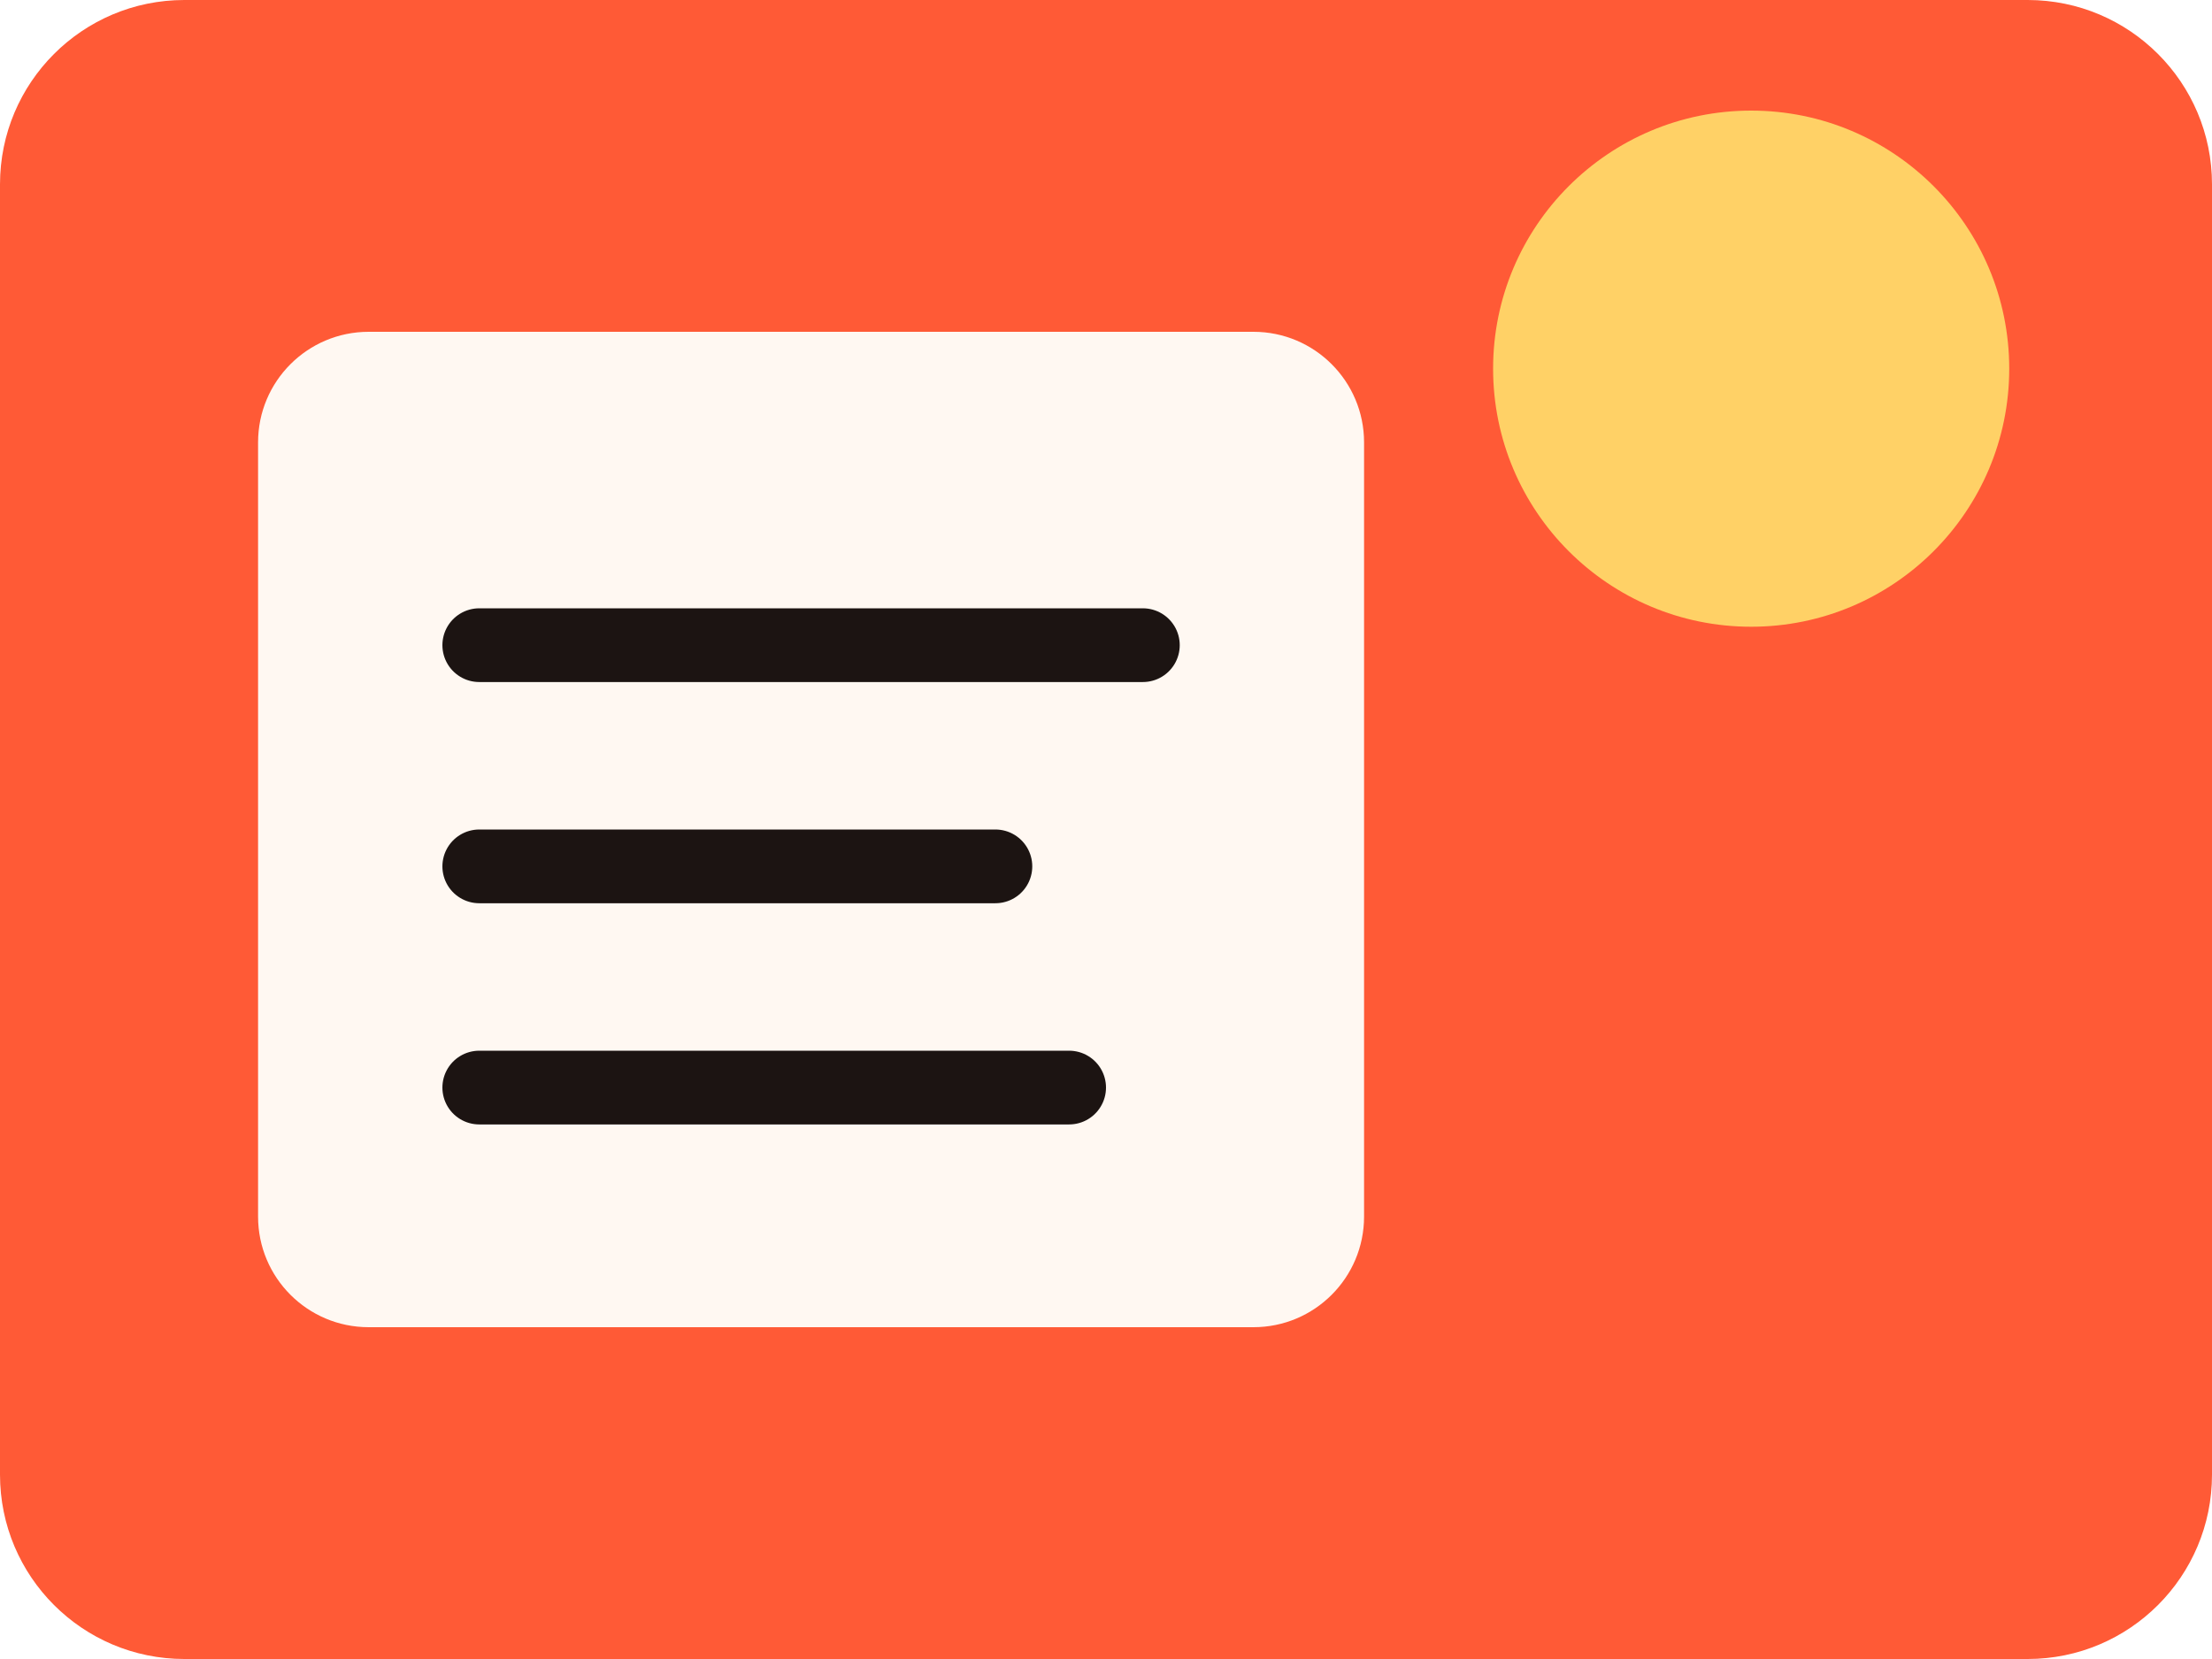
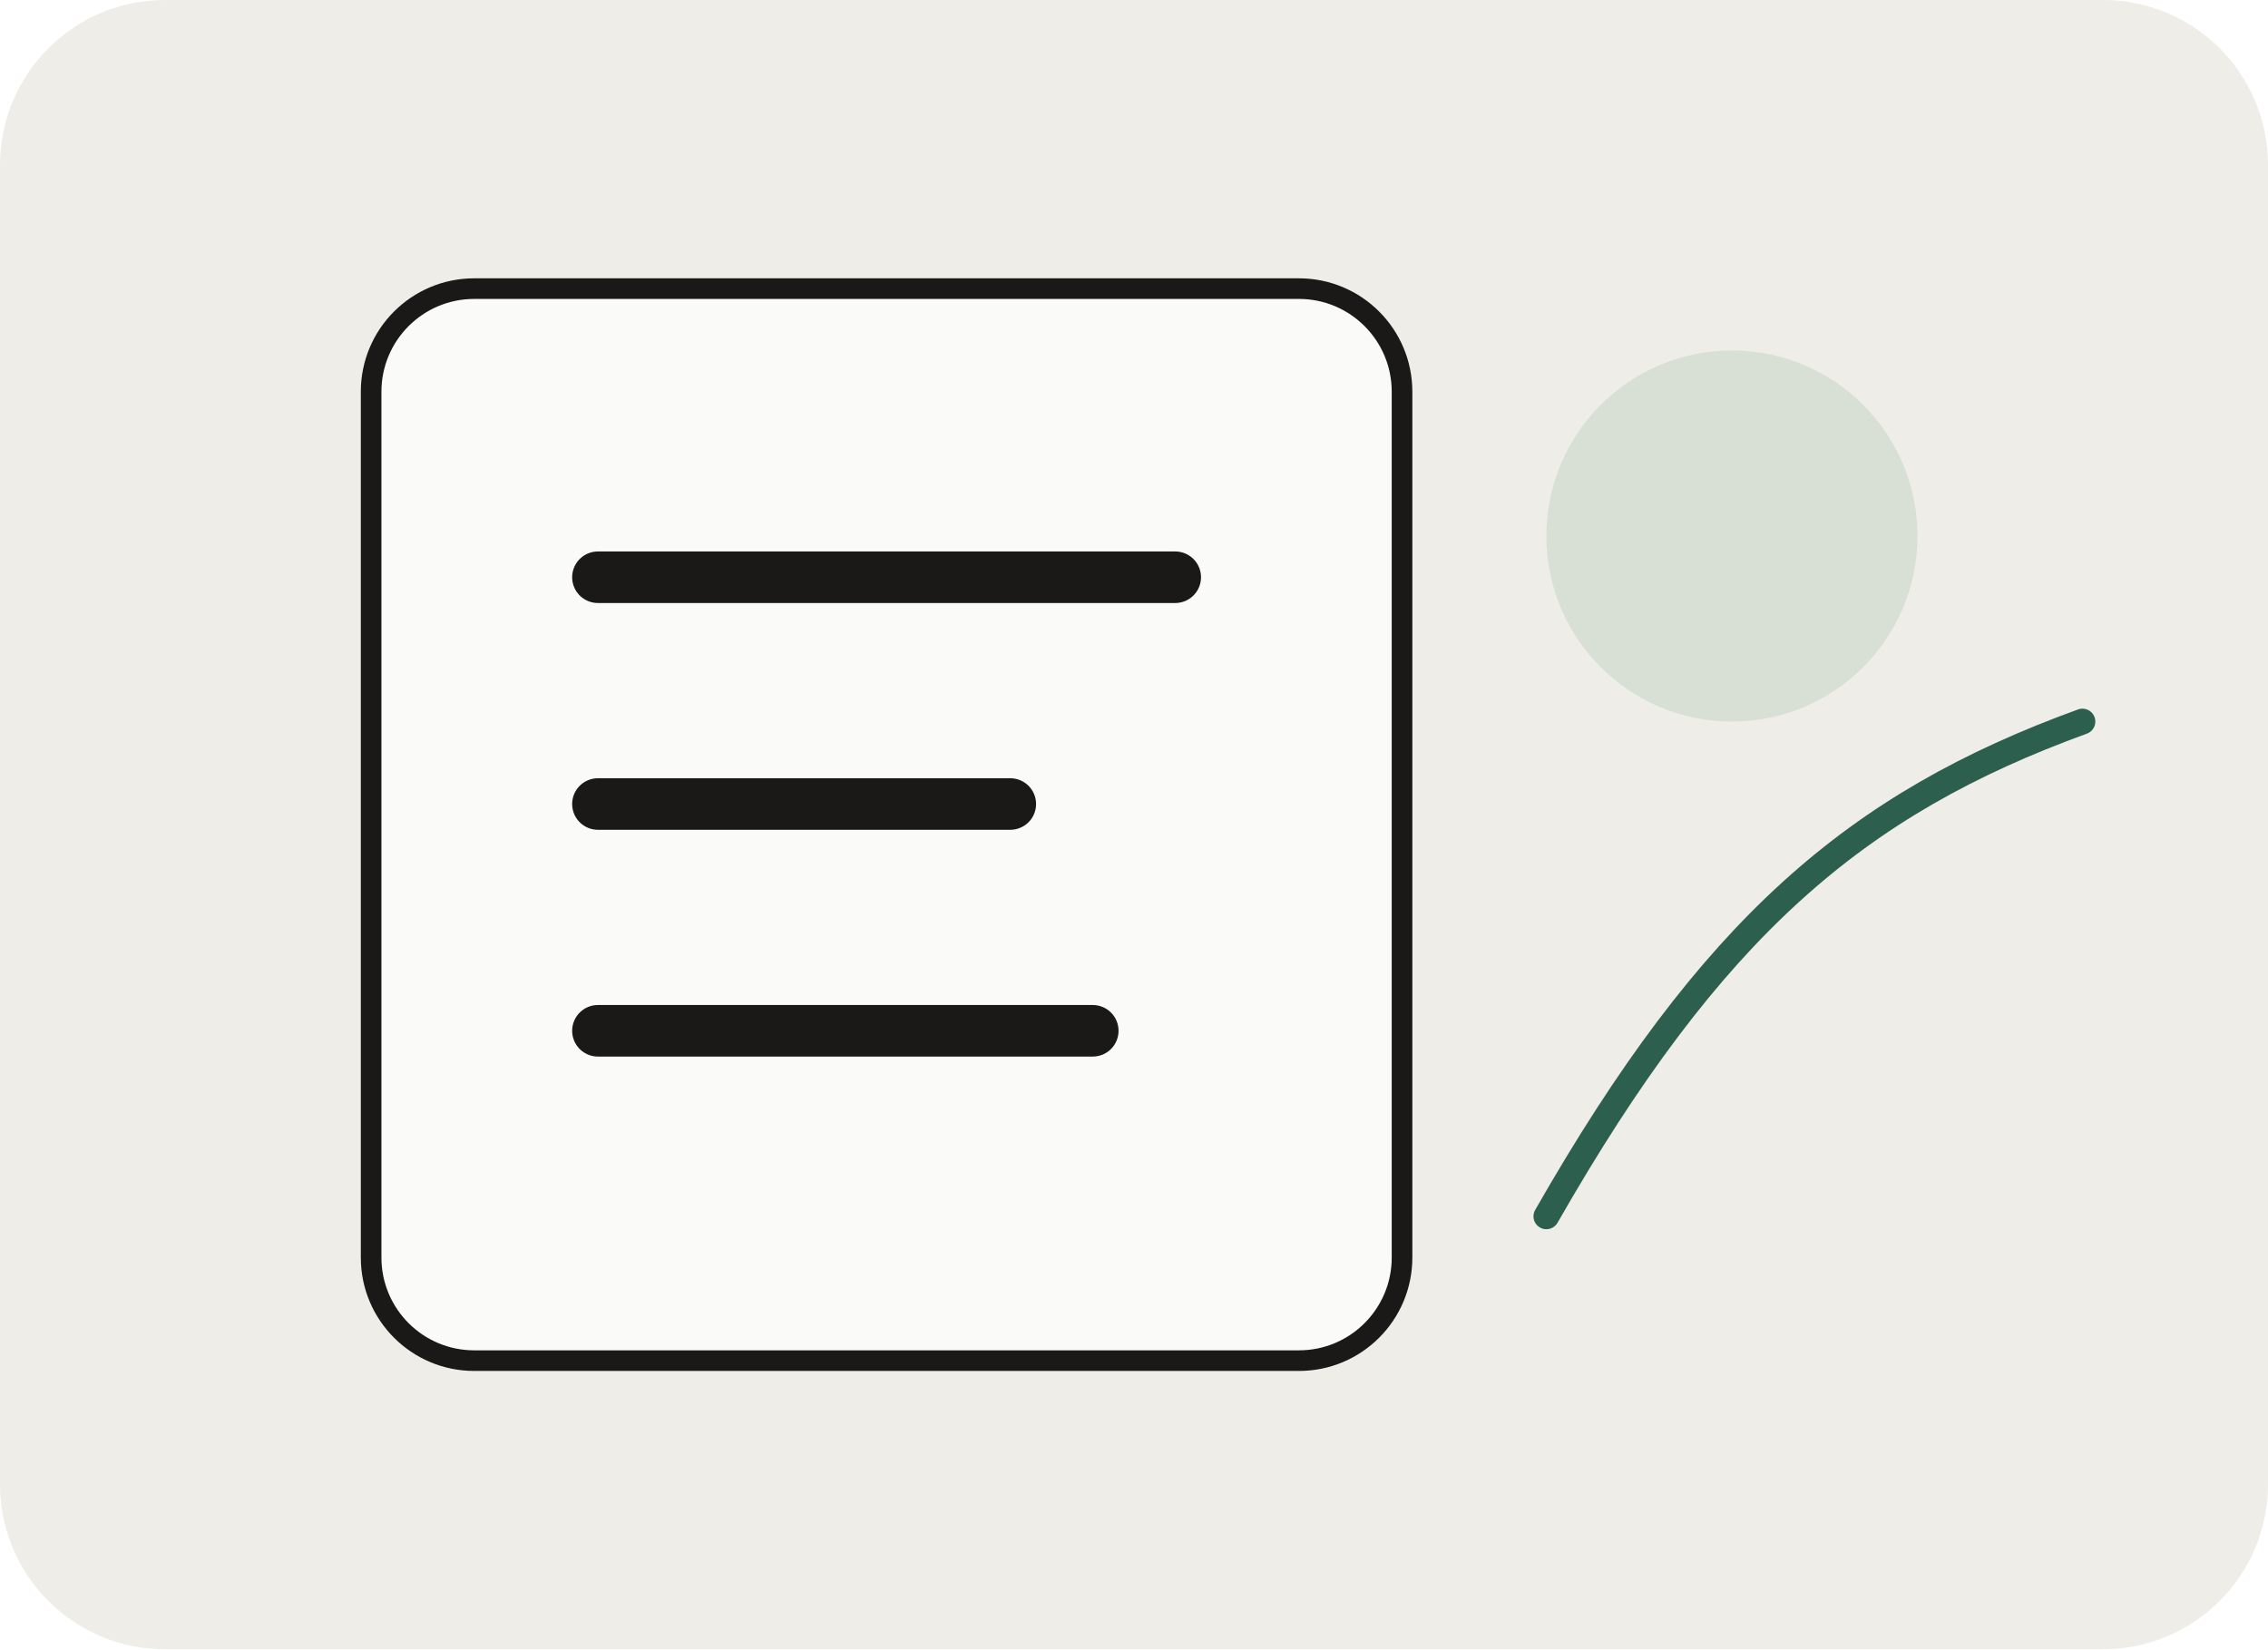
- <svg xmlns="http://www.w3.org/2000/svg" viewBox="0 0 240 180" fill="none" aria-hidden="true">
-   <rect width="240" height="180" rx="20" fill="#FF5A36" />
-   <circle cx="190" cy="40" r="28" fill="#FFD166" />
-   <rect x="28" y="36" width="120" height="108" rx="12" fill="#FFF8F2" />
-   <path d="M52 70h72M52 94h56M52 118h64" stroke="#1C1412" stroke-width="8" stroke-linecap="round" />
+ <svg xmlns="http://www.w3.org/2000/svg" viewBox="0 0 220 160" fill="none" aria-hidden="true">
+   <rect width="220" height="160" rx="16" fill="#EFEDE7" />
+   <rect x="36" y="28" width="100" height="104" rx="10" fill="#FAFAF8" stroke="#1A1917" stroke-width="2" />
+   <path d="M58 56h56M58 78h40M58 100h48" stroke="#1A1917" stroke-width="5" stroke-linecap="round" />
+   <circle cx="168" cy="52" r="18" fill="#D8E0D6" />
+   <path d="M150 118c16-28 30-40 52-48" stroke="#2C5F4E" stroke-width="2.5" stroke-linecap="round" />
</svg>
